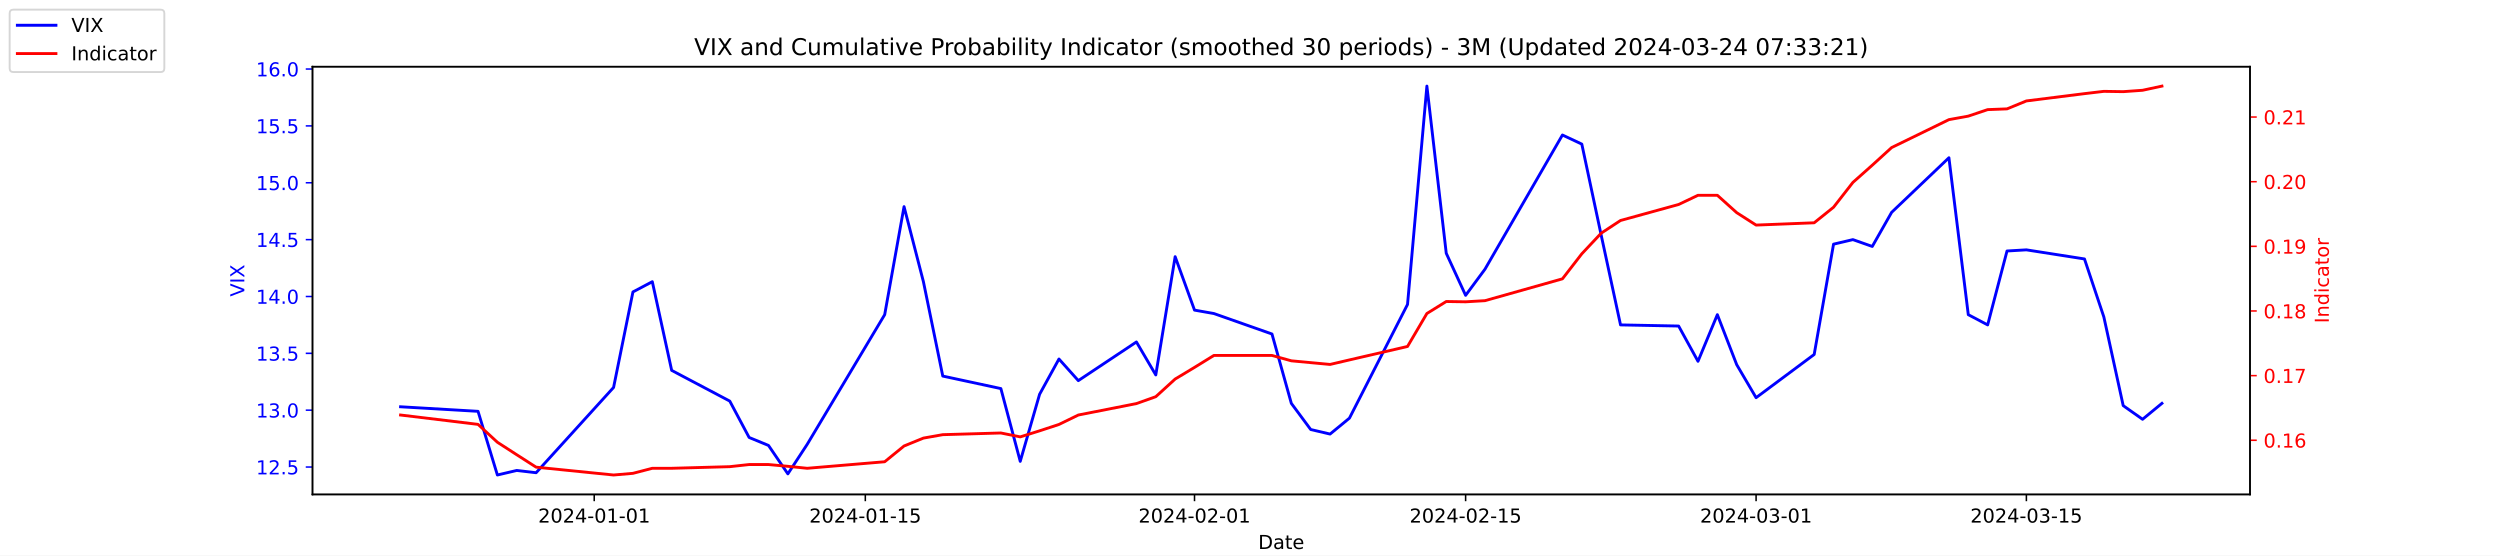
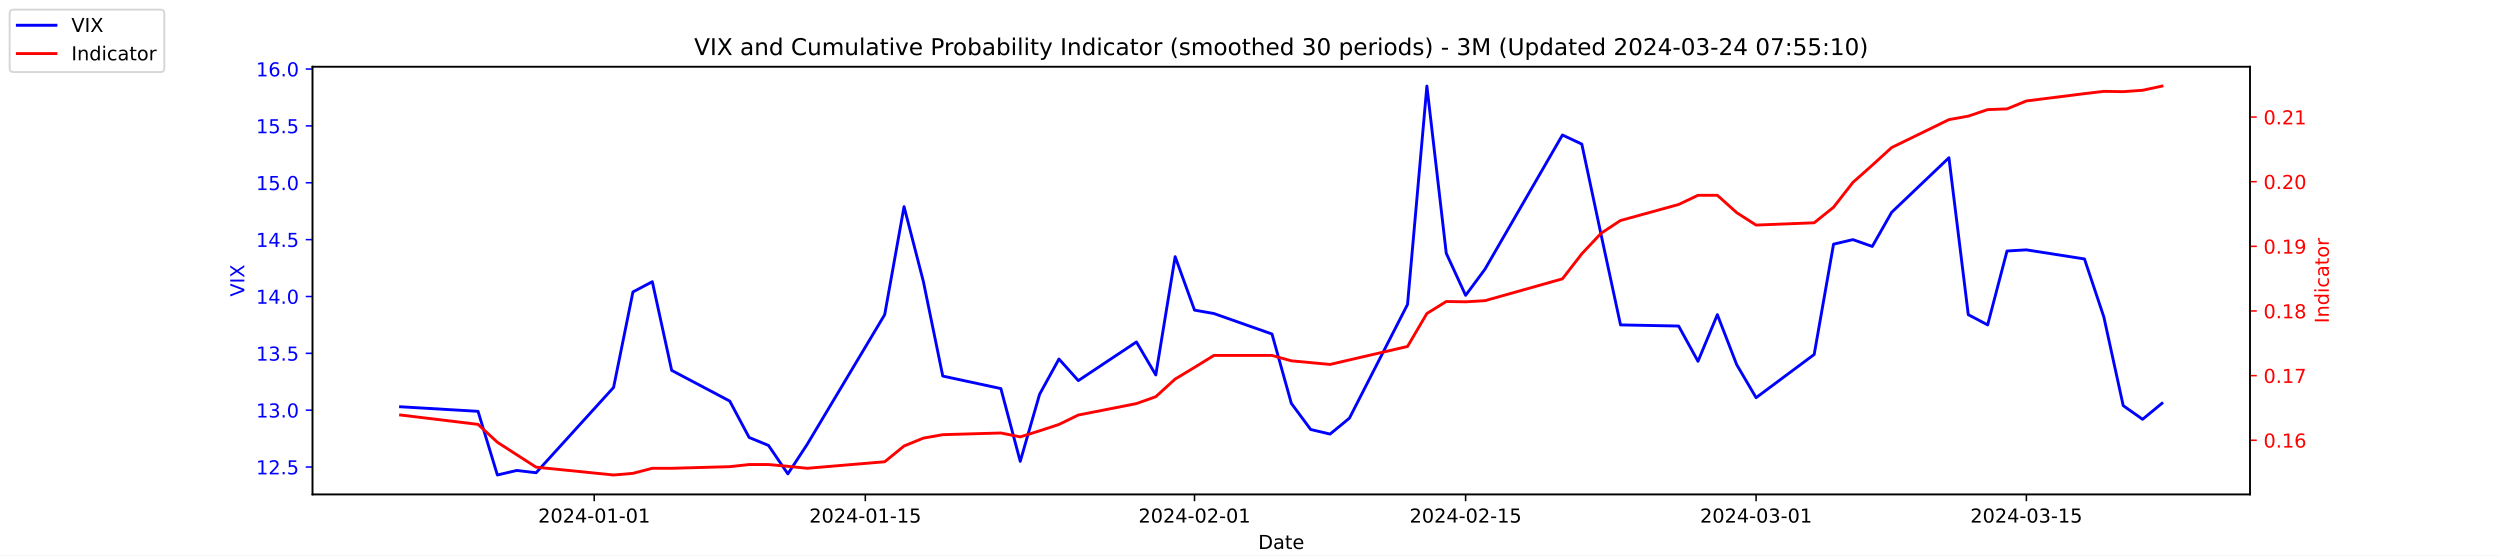
<svg xmlns="http://www.w3.org/2000/svg" xmlns:xlink="http://www.w3.org/1999/xlink" width="1296pt" height="288pt" viewBox="0 0 1296 288" version="1.1">
  <defs>
    <style type="text/css">*{stroke-linejoin: round; stroke-linecap: butt}</style>
  </defs>
  <g id="figure_1">
    <g id="patch_1">
      <path d="M 0 288  L 1296 288  L 1296 0  L 0 0  z " style="fill: #ffffff" />
    </g>
    <g id="axes_1">
      <g id="patch_2">
        <path d="M 162 256.32  L 1166.4 256.32  L 1166.4 34.56  L 162 34.56  z " style="fill: #ffffff" />
      </g>
      <g id="matplotlib.axis_1">
        <g id="xtick_1">
          <g id="line2d_1">
            <defs>
-               <path id="mf62e78039a" d="M 0 0  L 0 3.5  " style="stroke: #000000; stroke-width: 0.8" />
+               <path id="me300dcfc35" d="M 0 0  L 0 3.5  " style="stroke: #000000; stroke-width: 0.8" />
            </defs>
            <g>
-               <use xlink:href="#mf62e78039a" x="308.04" y="256.32" style="stroke: #000000; stroke-width: 0.8" />
+               <use xlink:href="#me300dcfc35" x="308.04" y="256.32" style="stroke: #000000; stroke-width: 0.8" />
            </g>
          </g>
          <g id="text_1">
            <g transform="translate(278.9824 270.9184) scale(0.1 -0.1)">
              <defs>
                <path id="DejaVuSans-32" d="M 1228 531  L 3431 531  L 3431 0  L 469 0  L 469 531  Q 828 903 1448 1529  Q 2069 2156 2228 2338  Q 2531 2678 2651 2914  Q 2772 3150 2772 3378  Q 2772 3750 2511 3984  Q 2250 4219 1831 4219  Q 1534 4219 1204 4116  Q 875 4013 500 3803  L 500 4441  Q 881 4594 1212 4672  Q 1544 4750 1819 4750  Q 2544 4750 2975 4387  Q 3406 4025 3406 3419  Q 3406 3131 3298 2873  Q 3191 2616 2906 2266  Q 2828 2175 2409 1742  Q 1991 1309 1228 531  z " transform="scale(0.015625)" />
                <path id="DejaVuSans-30" d="M 2034 4250  Q 1547 4250 1301 3770  Q 1056 3291 1056 2328  Q 1056 1369 1301 889  Q 1547 409 2034 409  Q 2525 409 2770 889  Q 3016 1369 3016 2328  Q 3016 3291 2770 3770  Q 2525 4250 2034 4250  z M 2034 4750  Q 2819 4750 3233 4129  Q 3647 3509 3647 2328  Q 3647 1150 3233 529  Q 2819 -91 2034 -91  Q 1250 -91 836 529  Q 422 1150 422 2328  Q 422 3509 836 4129  Q 1250 4750 2034 4750  z " transform="scale(0.015625)" />
                <path id="DejaVuSans-34" d="M 2419 4116  L 825 1625  L 2419 1625  L 2419 4116  z M 2253 4666  L 3047 4666  L 3047 1625  L 3713 1625  L 3713 1100  L 3047 1100  L 3047 0  L 2419 0  L 2419 1100  L 313 1100  L 313 1709  L 2253 4666  z " transform="scale(0.015625)" />
                <path id="DejaVuSans-2d" d="M 313 2009  L 1997 2009  L 1997 1497  L 313 1497  L 313 2009  z " transform="scale(0.015625)" />
                <path id="DejaVuSans-31" d="M 794 531  L 1825 531  L 1825 4091  L 703 3866  L 703 4441  L 1819 4666  L 2450 4666  L 2450 531  L 3481 531  L 3481 0  L 794 0  L 794 531  z " transform="scale(0.015625)" />
              </defs>
              <use xlink:href="#DejaVuSans-32" />
              <use xlink:href="#DejaVuSans-30" x="63.623" />
              <use xlink:href="#DejaVuSans-32" x="127.246" />
              <use xlink:href="#DejaVuSans-34" x="190.869" />
              <use xlink:href="#DejaVuSans-2d" x="254.492" />
              <use xlink:href="#DejaVuSans-30" x="290.576" />
              <use xlink:href="#DejaVuSans-31" x="354.199" />
              <use xlink:href="#DejaVuSans-2d" x="417.822" />
              <use xlink:href="#DejaVuSans-30" x="453.906" />
              <use xlink:href="#DejaVuSans-31" x="517.529" />
            </g>
          </g>
        </g>
        <g id="xtick_2">
          <g id="line2d_2">
            <g>
-               <use xlink:href="#mf62e78039a" x="448.58" y="256.32" style="stroke: #000000; stroke-width: 0.8" />
+               <use xlink:href="#me300dcfc35" x="448.58" y="256.32" style="stroke: #000000; stroke-width: 0.8" />
            </g>
          </g>
          <g id="text_2">
            <g transform="translate(419.5222 270.9184) scale(0.1 -0.1)">
              <defs>
                <path id="DejaVuSans-35" d="M 691 4666  L 3169 4666  L 3169 4134  L 1269 4134  L 1269 2991  Q 1406 3038 1543 3061  Q 1681 3084 1819 3084  Q 2600 3084 3056 2656  Q 3513 2228 3513 1497  Q 3513 744 3044 326  Q 2575 -91 1722 -91  Q 1428 -91 1123 -41  Q 819 9 494 109  L 494 744  Q 775 591 1075 516  Q 1375 441 1709 441  Q 2250 441 2565 725  Q 2881 1009 2881 1497  Q 2881 1984 2565 2268  Q 2250 2553 1709 2553  Q 1456 2553 1204 2497  Q 953 2441 691 2322  L 691 4666  z " transform="scale(0.015625)" />
              </defs>
              <use xlink:href="#DejaVuSans-32" />
              <use xlink:href="#DejaVuSans-30" x="63.623" />
              <use xlink:href="#DejaVuSans-32" x="127.246" />
              <use xlink:href="#DejaVuSans-34" x="190.869" />
              <use xlink:href="#DejaVuSans-2d" x="254.492" />
              <use xlink:href="#DejaVuSans-30" x="290.576" />
              <use xlink:href="#DejaVuSans-31" x="354.199" />
              <use xlink:href="#DejaVuSans-2d" x="417.822" />
              <use xlink:href="#DejaVuSans-31" x="453.906" />
              <use xlink:href="#DejaVuSans-35" x="517.529" />
            </g>
          </g>
        </g>
        <g id="xtick_3">
          <g id="line2d_3">
            <g>
-               <use xlink:href="#mf62e78039a" x="619.236" y="256.32" style="stroke: #000000; stroke-width: 0.8" />
+               <use xlink:href="#me300dcfc35" x="619.236" y="256.32" style="stroke: #000000; stroke-width: 0.8" />
            </g>
          </g>
          <g id="text_3">
            <g transform="translate(590.1778 270.9184) scale(0.1 -0.1)">
              <use xlink:href="#DejaVuSans-32" />
              <use xlink:href="#DejaVuSans-30" x="63.623" />
              <use xlink:href="#DejaVuSans-32" x="127.246" />
              <use xlink:href="#DejaVuSans-34" x="190.869" />
              <use xlink:href="#DejaVuSans-2d" x="254.492" />
              <use xlink:href="#DejaVuSans-30" x="290.576" />
              <use xlink:href="#DejaVuSans-32" x="354.199" />
              <use xlink:href="#DejaVuSans-2d" x="417.822" />
              <use xlink:href="#DejaVuSans-30" x="453.906" />
              <use xlink:href="#DejaVuSans-31" x="517.529" />
            </g>
          </g>
        </g>
        <g id="xtick_4">
          <g id="line2d_4">
            <g>
-               <use xlink:href="#mf62e78039a" x="759.775" y="256.32" style="stroke: #000000; stroke-width: 0.8" />
+               <use xlink:href="#me300dcfc35" x="759.775" y="256.32" style="stroke: #000000; stroke-width: 0.8" />
            </g>
          </g>
          <g id="text_4">
            <g transform="translate(730.7177 270.9184) scale(0.1 -0.1)">
              <use xlink:href="#DejaVuSans-32" />
              <use xlink:href="#DejaVuSans-30" x="63.623" />
              <use xlink:href="#DejaVuSans-32" x="127.246" />
              <use xlink:href="#DejaVuSans-34" x="190.869" />
              <use xlink:href="#DejaVuSans-2d" x="254.492" />
              <use xlink:href="#DejaVuSans-30" x="290.576" />
              <use xlink:href="#DejaVuSans-32" x="354.199" />
              <use xlink:href="#DejaVuSans-2d" x="417.822" />
              <use xlink:href="#DejaVuSans-31" x="453.906" />
              <use xlink:href="#DejaVuSans-35" x="517.529" />
            </g>
          </g>
        </g>
        <g id="xtick_5">
          <g id="line2d_5">
            <g>
-               <use xlink:href="#mf62e78039a" x="910.354" y="256.32" style="stroke: #000000; stroke-width: 0.8" />
+               <use xlink:href="#me300dcfc35" x="910.354" y="256.32" style="stroke: #000000; stroke-width: 0.8" />
            </g>
          </g>
          <g id="text_5">
            <g transform="translate(881.2961 270.9184) scale(0.1 -0.1)">
              <defs>
                <path id="DejaVuSans-33" d="M 2597 2516  Q 3050 2419 3304 2112  Q 3559 1806 3559 1356  Q 3559 666 3084 287  Q 2609 -91 1734 -91  Q 1441 -91 1130 -33  Q 819 25 488 141  L 488 750  Q 750 597 1062 519  Q 1375 441 1716 441  Q 2309 441 2620 675  Q 2931 909 2931 1356  Q 2931 1769 2642 2001  Q 2353 2234 1838 2234  L 1294 2234  L 1294 2753  L 1863 2753  Q 2328 2753 2575 2939  Q 2822 3125 2822 3475  Q 2822 3834 2567 4026  Q 2313 4219 1838 4219  Q 1578 4219 1281 4162  Q 984 4106 628 3988  L 628 4550  Q 988 4650 1302 4700  Q 1616 4750 1894 4750  Q 2613 4750 3031 4423  Q 3450 4097 3450 3541  Q 3450 3153 3228 2886  Q 3006 2619 2597 2516  z " transform="scale(0.015625)" />
              </defs>
              <use xlink:href="#DejaVuSans-32" />
              <use xlink:href="#DejaVuSans-30" x="63.623" />
              <use xlink:href="#DejaVuSans-32" x="127.246" />
              <use xlink:href="#DejaVuSans-34" x="190.869" />
              <use xlink:href="#DejaVuSans-2d" x="254.492" />
              <use xlink:href="#DejaVuSans-30" x="290.576" />
              <use xlink:href="#DejaVuSans-33" x="354.199" />
              <use xlink:href="#DejaVuSans-2d" x="417.822" />
              <use xlink:href="#DejaVuSans-30" x="453.906" />
              <use xlink:href="#DejaVuSans-31" x="517.529" />
            </g>
          </g>
        </g>
        <g id="xtick_6">
          <g id="line2d_6">
            <g>
-               <use xlink:href="#mf62e78039a" x="1050.476" y="256.32" style="stroke: #000000; stroke-width: 0.8" />
+               <use xlink:href="#me300dcfc35" x="1050.476" y="256.32" style="stroke: #000000; stroke-width: 0.8" />
            </g>
          </g>
          <g id="text_6">
            <g transform="translate(1021.418 270.9184) scale(0.1 -0.1)">
              <use xlink:href="#DejaVuSans-32" />
              <use xlink:href="#DejaVuSans-30" x="63.623" />
              <use xlink:href="#DejaVuSans-32" x="127.246" />
              <use xlink:href="#DejaVuSans-34" x="190.869" />
              <use xlink:href="#DejaVuSans-2d" x="254.492" />
              <use xlink:href="#DejaVuSans-30" x="290.576" />
              <use xlink:href="#DejaVuSans-33" x="354.199" />
              <use xlink:href="#DejaVuSans-2d" x="417.822" />
              <use xlink:href="#DejaVuSans-31" x="453.906" />
              <use xlink:href="#DejaVuSans-35" x="517.529" />
            </g>
          </g>
        </g>
        <g id="text_7">
          <g transform="translate(652.2492 284.5966) scale(0.1 -0.1)">
            <defs>
              <path id="DejaVuSans-44" d="M 1259 4147  L 1259 519  L 2022 519  Q 2988 519 3436 956  Q 3884 1394 3884 2338  Q 3884 3275 3436 3711  Q 2988 4147 2022 4147  L 1259 4147  z M 628 4666  L 1925 4666  Q 3281 4666 3915 4102  Q 4550 3538 4550 2338  Q 4550 1131 3912 565  Q 3275 0 1925 0  L 628 0  L 628 4666  z " transform="scale(0.015625)" />
              <path id="DejaVuSans-61" d="M 2194 1759  Q 1497 1759 1228 1600  Q 959 1441 959 1056  Q 959 750 1161 570  Q 1363 391 1709 391  Q 2188 391 2477 730  Q 2766 1069 2766 1631  L 2766 1759  L 2194 1759  z M 3341 1997  L 3341 0  L 2766 0  L 2766 531  Q 2569 213 2275 61  Q 1981 -91 1556 -91  Q 1019 -91 701 211  Q 384 513 384 1019  Q 384 1609 779 1909  Q 1175 2209 1959 2209  L 2766 2209  L 2766 2266  Q 2766 2663 2505 2880  Q 2244 3097 1772 3097  Q 1472 3097 1187 3025  Q 903 2953 641 2809  L 641 3341  Q 956 3463 1253 3523  Q 1550 3584 1831 3584  Q 2591 3584 2966 3190  Q 3341 2797 3341 1997  z " transform="scale(0.015625)" />
              <path id="DejaVuSans-74" d="M 1172 4494  L 1172 3500  L 2356 3500  L 2356 3053  L 1172 3053  L 1172 1153  Q 1172 725 1289 603  Q 1406 481 1766 481  L 2356 481  L 2356 0  L 1766 0  Q 1100 0 847 248  Q 594 497 594 1153  L 594 3053  L 172 3053  L 172 3500  L 594 3500  L 594 4494  L 1172 4494  z " transform="scale(0.015625)" />
              <path id="DejaVuSans-65" d="M 3597 1894  L 3597 1613  L 953 1613  Q 991 1019 1311 708  Q 1631 397 2203 397  Q 2534 397 2845 478  Q 3156 559 3463 722  L 3463 178  Q 3153 47 2828 -22  Q 2503 -91 2169 -91  Q 1331 -91 842 396  Q 353 884 353 1716  Q 353 2575 817 3079  Q 1281 3584 2069 3584  Q 2775 3584 3186 3129  Q 3597 2675 3597 1894  z M 3022 2063  Q 3016 2534 2758 2815  Q 2500 3097 2075 3097  Q 1594 3097 1305 2825  Q 1016 2553 972 2059  L 3022 2063  z " transform="scale(0.015625)" />
            </defs>
            <use xlink:href="#DejaVuSans-44" />
            <use xlink:href="#DejaVuSans-61" x="77.002" />
            <use xlink:href="#DejaVuSans-74" x="138.281" />
            <use xlink:href="#DejaVuSans-65" x="177.49" />
          </g>
        </g>
      </g>
      <g id="matplotlib.axis_2">
        <g id="ytick_1">
          <g id="line2d_7">
            <defs>
-               <path id="m05858cb103" d="M 0 0  L -3.5 0  " style="stroke: #0000ff; stroke-width: 0.8" />
+               <path id="m0378d4a5cc" d="M 0 0  L -3.5 0  " style="stroke: #0000ff; stroke-width: 0.8" />
            </defs>
            <g>
-               <use xlink:href="#m05858cb103" x="162" y="242.114" style="fill: #0000ff; stroke: #0000ff; stroke-width: 0.8" />
+               <use xlink:href="#m0378d4a5cc" x="162" y="242.114" style="fill: #0000ff; stroke: #0000ff; stroke-width: 0.8" />
            </g>
          </g>
          <g id="text_8">
            <g style="fill: #0000ff" transform="translate(132.7344 245.9129) scale(0.1 -0.1)">
              <defs>
                <path id="DejaVuSans-2e" d="M 684 794  L 1344 794  L 1344 0  L 684 0  L 684 794  z " transform="scale(0.015625)" />
              </defs>
              <use xlink:href="#DejaVuSans-31" />
              <use xlink:href="#DejaVuSans-32" x="63.623" />
              <use xlink:href="#DejaVuSans-2e" x="127.246" />
              <use xlink:href="#DejaVuSans-35" x="159.033" />
            </g>
          </g>
        </g>
        <g id="ytick_2">
          <g id="line2d_8">
            <g>
-               <use xlink:href="#m05858cb103" x="162" y="212.64" style="fill: #0000ff; stroke: #0000ff; stroke-width: 0.8" />
+               <use xlink:href="#m0378d4a5cc" x="162" y="212.64" style="fill: #0000ff; stroke: #0000ff; stroke-width: 0.8" />
            </g>
          </g>
          <g id="text_9">
            <g style="fill: #0000ff" transform="translate(132.7344 216.4392) scale(0.1 -0.1)">
              <use xlink:href="#DejaVuSans-31" />
              <use xlink:href="#DejaVuSans-33" x="63.623" />
              <use xlink:href="#DejaVuSans-2e" x="127.246" />
              <use xlink:href="#DejaVuSans-30" x="159.033" />
            </g>
          </g>
        </g>
        <g id="ytick_3">
          <g id="line2d_9">
            <g>
-               <use xlink:href="#m05858cb103" x="162" y="183.166" style="fill: #0000ff; stroke: #0000ff; stroke-width: 0.8" />
+               <use xlink:href="#m0378d4a5cc" x="162" y="183.166" style="fill: #0000ff; stroke: #0000ff; stroke-width: 0.8" />
            </g>
          </g>
          <g id="text_10">
            <g style="fill: #0000ff" transform="translate(132.7344 186.9656) scale(0.1 -0.1)">
              <use xlink:href="#DejaVuSans-31" />
              <use xlink:href="#DejaVuSans-33" x="63.623" />
              <use xlink:href="#DejaVuSans-2e" x="127.246" />
              <use xlink:href="#DejaVuSans-35" x="159.033" />
            </g>
          </g>
        </g>
        <g id="ytick_4">
          <g id="line2d_10">
            <g>
-               <use xlink:href="#m05858cb103" x="162" y="153.693" style="fill: #0000ff; stroke: #0000ff; stroke-width: 0.8" />
+               <use xlink:href="#m0378d4a5cc" x="162" y="153.693" style="fill: #0000ff; stroke: #0000ff; stroke-width: 0.8" />
            </g>
          </g>
          <g id="text_11">
            <g style="fill: #0000ff" transform="translate(132.7344 157.4919) scale(0.1 -0.1)">
              <use xlink:href="#DejaVuSans-31" />
              <use xlink:href="#DejaVuSans-34" x="63.623" />
              <use xlink:href="#DejaVuSans-2e" x="127.246" />
              <use xlink:href="#DejaVuSans-30" x="159.033" />
            </g>
          </g>
        </g>
        <g id="ytick_5">
          <g id="line2d_11">
            <g>
-               <use xlink:href="#m05858cb103" x="162" y="124.219" style="fill: #0000ff; stroke: #0000ff; stroke-width: 0.8" />
+               <use xlink:href="#m0378d4a5cc" x="162" y="124.219" style="fill: #0000ff; stroke: #0000ff; stroke-width: 0.8" />
            </g>
          </g>
          <g id="text_12">
            <g style="fill: #0000ff" transform="translate(132.7344 128.0182) scale(0.1 -0.1)">
              <use xlink:href="#DejaVuSans-31" />
              <use xlink:href="#DejaVuSans-34" x="63.623" />
              <use xlink:href="#DejaVuSans-2e" x="127.246" />
              <use xlink:href="#DejaVuSans-35" x="159.033" />
            </g>
          </g>
        </g>
        <g id="ytick_6">
          <g id="line2d_12">
            <g>
-               <use xlink:href="#m05858cb103" x="162" y="94.745" style="fill: #0000ff; stroke: #0000ff; stroke-width: 0.8" />
+               <use xlink:href="#m0378d4a5cc" x="162" y="94.745" style="fill: #0000ff; stroke: #0000ff; stroke-width: 0.8" />
            </g>
          </g>
          <g id="text_13">
            <g style="fill: #0000ff" transform="translate(132.7344 98.5445) scale(0.1 -0.1)">
              <use xlink:href="#DejaVuSans-31" />
              <use xlink:href="#DejaVuSans-35" x="63.623" />
              <use xlink:href="#DejaVuSans-2e" x="127.246" />
              <use xlink:href="#DejaVuSans-30" x="159.033" />
            </g>
          </g>
        </g>
        <g id="ytick_7">
          <g id="line2d_13">
            <g>
-               <use xlink:href="#m05858cb103" x="162" y="65.272" style="fill: #0000ff; stroke: #0000ff; stroke-width: 0.8" />
+               <use xlink:href="#m0378d4a5cc" x="162" y="65.272" style="fill: #0000ff; stroke: #0000ff; stroke-width: 0.8" />
            </g>
          </g>
          <g id="text_14">
            <g style="fill: #0000ff" transform="translate(132.7344 69.07082) scale(0.1 -0.1)">
              <use xlink:href="#DejaVuSans-31" />
              <use xlink:href="#DejaVuSans-35" x="63.623" />
              <use xlink:href="#DejaVuSans-2e" x="127.246" />
              <use xlink:href="#DejaVuSans-35" x="159.033" />
            </g>
          </g>
        </g>
        <g id="ytick_8">
          <g id="line2d_14">
            <g>
-               <use xlink:href="#m05858cb103" x="162" y="35.798" style="fill: #0000ff; stroke: #0000ff; stroke-width: 0.8" />
+               <use xlink:href="#m0378d4a5cc" x="162" y="35.798" style="fill: #0000ff; stroke: #0000ff; stroke-width: 0.8" />
            </g>
          </g>
          <g id="text_15">
            <g style="fill: #0000ff" transform="translate(132.7344 39.59714) scale(0.1 -0.1)">
              <defs>
                <path id="DejaVuSans-36" d="M 2113 2584  Q 1688 2584 1439 2293  Q 1191 2003 1191 1497  Q 1191 994 1439 701  Q 1688 409 2113 409  Q 2538 409 2786 701  Q 3034 994 3034 1497  Q 3034 2003 2786 2293  Q 2538 2584 2113 2584  z M 3366 4563  L 3366 3988  Q 3128 4100 2886 4159  Q 2644 4219 2406 4219  Q 1781 4219 1451 3797  Q 1122 3375 1075 2522  Q 1259 2794 1537 2939  Q 1816 3084 2150 3084  Q 2853 3084 3261 2657  Q 3669 2231 3669 1497  Q 3669 778 3244 343  Q 2819 -91 2113 -91  Q 1303 -91 875 529  Q 447 1150 447 2328  Q 447 3434 972 4092  Q 1497 4750 2381 4750  Q 2619 4750 2861 4703  Q 3103 4656 3366 4563  z " transform="scale(0.015625)" />
              </defs>
              <use xlink:href="#DejaVuSans-31" />
              <use xlink:href="#DejaVuSans-36" x="63.623" />
              <use xlink:href="#DejaVuSans-2e" x="127.246" />
              <use xlink:href="#DejaVuSans-30" x="159.033" />
            </g>
          </g>
        </g>
        <g id="text_16">
          <g style="fill: #0000ff" transform="translate(126.6547 153.7603) rotate(-90) scale(0.1 -0.1)">
            <defs>
              <path id="DejaVuSans-56" d="M 1831 0  L 50 4666  L 709 4666  L 2188 738  L 3669 4666  L 4325 4666  L 2547 0  L 1831 0  z " transform="scale(0.015625)" />
              <path id="DejaVuSans-49" d="M 628 4666  L 1259 4666  L 1259 0  L 628 0  L 628 4666  z " transform="scale(0.015625)" />
              <path id="DejaVuSans-58" d="M 403 4666  L 1081 4666  L 2241 2931  L 3406 4666  L 4084 4666  L 2584 2425  L 4184 0  L 3506 0  L 2194 1984  L 872 0  L 191 0  L 1856 2491  L 403 4666  z " transform="scale(0.015625)" />
            </defs>
            <use xlink:href="#DejaVuSans-56" />
            <use xlink:href="#DejaVuSans-49" x="68.408" />
            <use xlink:href="#DejaVuSans-58" x="97.9" />
          </g>
        </g>
      </g>
      <g id="line2d_15">
-         <path d="M 207.655 210.872  L 247.809 213.23  L 257.847 246.24  L 267.886 243.882  L 277.924 245.061  L 318.079 200.851  L 328.117 151.335  L 338.156 146.029  L 348.194 192.008  L 378.31 207.924  L 388.349 226.787  L 398.387 230.914  L 408.426 245.651  L 418.464 230.324  L 458.619 163.124  L 468.657 107.124  L 478.696 146.029  L 488.734 194.956  L 518.85 201.44  L 528.889 239.166  L 538.927 204.387  L 548.966 186.114  L 559.004 197.314  L 589.12 177.272  L 599.158 194.366  L 609.197 133.061  L 619.236 160.766  L 629.274 162.535  L 659.39 173.145  L 669.428 209.103  L 679.467 222.661  L 689.506 225.019  L 699.544 216.766  L 729.66 157.819  L 739.698 44.64  L 749.737 131.293  L 759.775 153.103  L 769.814 139.545  L 809.968 69.987  L 820.007 74.703  L 830.045 121.861  L 840.084 168.429  L 870.2 169.019  L 880.238 187.293  L 890.277 163.124  L 900.315 189.061  L 910.354 206.156  L 940.47 183.756  L 950.508 126.577  L 960.547 124.219  L 970.585 127.756  L 980.624 110.072  L 1010.321 81.777  L 1020.36 163.124  L 1030.398 168.429  L 1040.437 130.114  L 1050.476 129.524  L 1080.591 134.24  L 1090.63 164.303  L 1100.668 210.282  L 1110.707 217.356  L 1120.745 209.103  " clip-path="url(#p1fe9b85a57)" style="fill: none; stroke: #0000ff; stroke-width: 1.5; stroke-linecap: square" />
+         <path d="M 207.655 210.872  L 247.809 213.23  L 257.847 246.24  L 267.886 243.882  L 277.924 245.061  L 318.079 200.851  L 328.117 151.335  L 338.156 146.029  L 348.194 192.008  L 378.31 207.924  L 388.349 226.787  L 398.387 230.914  L 408.426 245.651  L 418.464 230.324  L 458.619 163.124  L 468.657 107.124  L 478.696 146.029  L 488.734 194.956  L 518.85 201.44  L 528.889 239.166  L 538.927 204.387  L 548.966 186.114  L 559.004 197.314  L 589.12 177.272  L 599.158 194.366  L 609.197 133.061  L 619.236 160.766  L 629.274 162.535  L 659.39 173.145  L 669.428 209.103  L 679.467 222.661  L 689.506 225.019  L 699.544 216.766  L 729.66 157.819  L 739.698 44.64  L 749.737 131.293  L 759.775 153.103  L 769.814 139.545  L 809.968 69.987  L 820.007 74.703  L 830.045 121.861  L 840.084 168.429  L 870.2 169.019  L 880.238 187.293  L 890.277 163.124  L 900.315 189.061  L 910.354 206.156  L 940.47 183.756  L 950.508 126.577  L 960.547 124.219  L 970.585 127.756  L 980.624 110.072  L 1010.321 81.777  L 1020.36 163.124  L 1030.398 168.429  L 1040.437 130.114  L 1050.476 129.524  L 1080.591 134.24  L 1090.63 164.303  L 1100.668 210.282  L 1110.707 217.356  L 1120.745 209.103  " clip-path="url(#p2c4d75a56b)" style="fill: none; stroke: #0000ff; stroke-width: 1.5; stroke-linecap: square" />
      </g>
      <g id="patch_3">
        <path d="M 162 256.32  L 162 34.56  " style="fill: none; stroke: #000000; stroke-width: 0.8; stroke-linejoin: miter; stroke-linecap: square" />
      </g>
      <g id="patch_4">
        <path d="M 1166.4 256.32  L 1166.4 34.56  " style="fill: none; stroke: #000000; stroke-width: 0.8; stroke-linejoin: miter; stroke-linecap: square" />
      </g>
      <g id="patch_5">
        <path d="M 162 256.32  L 1166.4 256.32  " style="fill: none; stroke: #000000; stroke-width: 0.8; stroke-linejoin: miter; stroke-linecap: square" />
      </g>
      <g id="patch_6">
        <path d="M 162 34.56  L 1166.4 34.56  " style="fill: none; stroke: #000000; stroke-width: 0.8; stroke-linejoin: miter; stroke-linecap: square" />
      </g>
    </g>
    <g id="axes_2">
      <g id="matplotlib.axis_3">
        <g id="ytick_9">
          <g id="line2d_16">
            <defs>
-               <path id="m2a05c592ef" d="M 0 0  L 3.5 0  " style="stroke: #ff0000; stroke-width: 0.8" />
+               <path id="m399236bc34" d="M 0 0  L 3.5 0  " style="stroke: #ff0000; stroke-width: 0.8" />
            </defs>
            <g>
-               <use xlink:href="#m2a05c592ef" x="1166.4" y="228.231" style="fill: #ff0000; stroke: #ff0000; stroke-width: 0.8" />
+               <use xlink:href="#m399236bc34" x="1166.4" y="228.231" style="fill: #ff0000; stroke: #ff0000; stroke-width: 0.8" />
            </g>
          </g>
          <g id="text_17">
            <g style="fill: #ff0000" transform="translate(1173.4 232.0299) scale(0.1 -0.1)">
              <use xlink:href="#DejaVuSans-30" />
              <use xlink:href="#DejaVuSans-2e" x="63.623" />
              <use xlink:href="#DejaVuSans-31" x="95.41" />
              <use xlink:href="#DejaVuSans-36" x="159.033" />
            </g>
          </g>
        </g>
        <g id="ytick_10">
          <g id="line2d_17">
            <g>
-               <use xlink:href="#m2a05c592ef" x="1166.4" y="194.72" style="fill: #ff0000; stroke: #ff0000; stroke-width: 0.8" />
+               <use xlink:href="#m399236bc34" x="1166.4" y="194.72" style="fill: #ff0000; stroke: #ff0000; stroke-width: 0.8" />
            </g>
          </g>
          <g id="text_18">
            <g style="fill: #ff0000" transform="translate(1173.4 198.5188) scale(0.1 -0.1)">
              <defs>
                <path id="DejaVuSans-37" d="M 525 4666  L 3525 4666  L 3525 4397  L 1831 0  L 1172 0  L 2766 4134  L 525 4134  L 525 4666  z " transform="scale(0.015625)" />
              </defs>
              <use xlink:href="#DejaVuSans-30" />
              <use xlink:href="#DejaVuSans-2e" x="63.623" />
              <use xlink:href="#DejaVuSans-31" x="95.41" />
              <use xlink:href="#DejaVuSans-37" x="159.033" />
            </g>
          </g>
        </g>
        <g id="ytick_11">
          <g id="line2d_18">
            <g>
-               <use xlink:href="#m2a05c592ef" x="1166.4" y="161.208" style="fill: #ff0000; stroke: #ff0000; stroke-width: 0.8" />
+               <use xlink:href="#m399236bc34" x="1166.4" y="161.208" style="fill: #ff0000; stroke: #ff0000; stroke-width: 0.8" />
            </g>
          </g>
          <g id="text_19">
            <g style="fill: #ff0000" transform="translate(1173.4 165.0077) scale(0.1 -0.1)">
              <defs>
                <path id="DejaVuSans-38" d="M 2034 2216  Q 1584 2216 1326 1975  Q 1069 1734 1069 1313  Q 1069 891 1326 650  Q 1584 409 2034 409  Q 2484 409 2743 651  Q 3003 894 3003 1313  Q 3003 1734 2745 1975  Q 2488 2216 2034 2216  z M 1403 2484  Q 997 2584 770 2862  Q 544 3141 544 3541  Q 544 4100 942 4425  Q 1341 4750 2034 4750  Q 2731 4750 3128 4425  Q 3525 4100 3525 3541  Q 3525 3141 3298 2862  Q 3072 2584 2669 2484  Q 3125 2378 3379 2068  Q 3634 1759 3634 1313  Q 3634 634 3220 271  Q 2806 -91 2034 -91  Q 1263 -91 848 271  Q 434 634 434 1313  Q 434 1759 690 2068  Q 947 2378 1403 2484  z M 1172 3481  Q 1172 3119 1398 2916  Q 1625 2713 2034 2713  Q 2441 2713 2670 2916  Q 2900 3119 2900 3481  Q 2900 3844 2670 4047  Q 2441 4250 2034 4250  Q 1625 4250 1398 4047  Q 1172 3844 1172 3481  z " transform="scale(0.015625)" />
              </defs>
              <use xlink:href="#DejaVuSans-30" />
              <use xlink:href="#DejaVuSans-2e" x="63.623" />
              <use xlink:href="#DejaVuSans-31" x="95.41" />
              <use xlink:href="#DejaVuSans-38" x="159.033" />
            </g>
          </g>
        </g>
        <g id="ytick_12">
          <g id="line2d_19">
            <g>
-               <use xlink:href="#m2a05c592ef" x="1166.4" y="127.697" style="fill: #ff0000; stroke: #ff0000; stroke-width: 0.8" />
+               <use xlink:href="#m399236bc34" x="1166.4" y="127.697" style="fill: #ff0000; stroke: #ff0000; stroke-width: 0.8" />
            </g>
          </g>
          <g id="text_20">
            <g style="fill: #ff0000" transform="translate(1173.4 131.4966) scale(0.1 -0.1)">
              <defs>
                <path id="DejaVuSans-39" d="M 703 97  L 703 672  Q 941 559 1184 500  Q 1428 441 1663 441  Q 2288 441 2617 861  Q 2947 1281 2994 2138  Q 2813 1869 2534 1725  Q 2256 1581 1919 1581  Q 1219 1581 811 2004  Q 403 2428 403 3163  Q 403 3881 828 4315  Q 1253 4750 1959 4750  Q 2769 4750 3195 4129  Q 3622 3509 3622 2328  Q 3622 1225 3098 567  Q 2575 -91 1691 -91  Q 1453 -91 1209 -44  Q 966 3 703 97  z M 1959 2075  Q 2384 2075 2632 2365  Q 2881 2656 2881 3163  Q 2881 3666 2632 3958  Q 2384 4250 1959 4250  Q 1534 4250 1286 3958  Q 1038 3666 1038 3163  Q 1038 2656 1286 2365  Q 1534 2075 1959 2075  z " transform="scale(0.015625)" />
              </defs>
              <use xlink:href="#DejaVuSans-30" />
              <use xlink:href="#DejaVuSans-2e" x="63.623" />
              <use xlink:href="#DejaVuSans-31" x="95.41" />
              <use xlink:href="#DejaVuSans-39" x="159.033" />
            </g>
          </g>
        </g>
        <g id="ytick_13">
          <g id="line2d_20">
            <g>
-               <use xlink:href="#m2a05c592ef" x="1166.4" y="94.186" style="fill: #ff0000; stroke: #ff0000; stroke-width: 0.8" />
+               <use xlink:href="#m399236bc34" x="1166.4" y="94.186" style="fill: #ff0000; stroke: #ff0000; stroke-width: 0.8" />
            </g>
          </g>
          <g id="text_21">
            <g style="fill: #ff0000" transform="translate(1173.4 97.98544) scale(0.1 -0.1)">
              <use xlink:href="#DejaVuSans-30" />
              <use xlink:href="#DejaVuSans-2e" x="63.623" />
              <use xlink:href="#DejaVuSans-32" x="95.41" />
              <use xlink:href="#DejaVuSans-30" x="159.033" />
            </g>
          </g>
        </g>
        <g id="ytick_14">
          <g id="line2d_21">
            <g>
-               <use xlink:href="#m2a05c592ef" x="1166.4" y="60.675" style="fill: #ff0000; stroke: #ff0000; stroke-width: 0.8" />
+               <use xlink:href="#m399236bc34" x="1166.4" y="60.675" style="fill: #ff0000; stroke: #ff0000; stroke-width: 0.8" />
            </g>
          </g>
          <g id="text_22">
            <g style="fill: #ff0000" transform="translate(1173.4 64.47432) scale(0.1 -0.1)">
              <use xlink:href="#DejaVuSans-30" />
              <use xlink:href="#DejaVuSans-2e" x="63.623" />
              <use xlink:href="#DejaVuSans-32" x="95.41" />
              <use xlink:href="#DejaVuSans-31" x="159.033" />
            </g>
          </g>
        </g>
        <g id="text_23">
          <g style="fill: #ff0000" transform="translate(1207.264 167.5353) rotate(-90) scale(0.1 -0.1)">
            <defs>
              <path id="DejaVuSans-6e" d="M 3513 2113  L 3513 0  L 2938 0  L 2938 2094  Q 2938 2591 2744 2837  Q 2550 3084 2163 3084  Q 1697 3084 1428 2787  Q 1159 2491 1159 1978  L 1159 0  L 581 0  L 581 3500  L 1159 3500  L 1159 2956  Q 1366 3272 1645 3428  Q 1925 3584 2291 3584  Q 2894 3584 3203 3211  Q 3513 2838 3513 2113  z " transform="scale(0.015625)" />
              <path id="DejaVuSans-64" d="M 2906 2969  L 2906 4863  L 3481 4863  L 3481 0  L 2906 0  L 2906 525  Q 2725 213 2448 61  Q 2172 -91 1784 -91  Q 1150 -91 751 415  Q 353 922 353 1747  Q 353 2572 751 3078  Q 1150 3584 1784 3584  Q 2172 3584 2448 3432  Q 2725 3281 2906 2969  z M 947 1747  Q 947 1113 1208 752  Q 1469 391 1925 391  Q 2381 391 2643 752  Q 2906 1113 2906 1747  Q 2906 2381 2643 2742  Q 2381 3103 1925 3103  Q 1469 3103 1208 2742  Q 947 2381 947 1747  z " transform="scale(0.015625)" />
              <path id="DejaVuSans-69" d="M 603 3500  L 1178 3500  L 1178 0  L 603 0  L 603 3500  z M 603 4863  L 1178 4863  L 1178 4134  L 603 4134  L 603 4863  z " transform="scale(0.015625)" />
              <path id="DejaVuSans-63" d="M 3122 3366  L 3122 2828  Q 2878 2963 2633 3030  Q 2388 3097 2138 3097  Q 1578 3097 1268 2742  Q 959 2388 959 1747  Q 959 1106 1268 751  Q 1578 397 2138 397  Q 2388 397 2633 464  Q 2878 531 3122 666  L 3122 134  Q 2881 22 2623 -34  Q 2366 -91 2075 -91  Q 1284 -91 818 406  Q 353 903 353 1747  Q 353 2603 823 3093  Q 1294 3584 2113 3584  Q 2378 3584 2631 3529  Q 2884 3475 3122 3366  z " transform="scale(0.015625)" />
              <path id="DejaVuSans-6f" d="M 1959 3097  Q 1497 3097 1228 2736  Q 959 2375 959 1747  Q 959 1119 1226 758  Q 1494 397 1959 397  Q 2419 397 2687 759  Q 2956 1122 2956 1747  Q 2956 2369 2687 2733  Q 2419 3097 1959 3097  z M 1959 3584  Q 2709 3584 3137 3096  Q 3566 2609 3566 1747  Q 3566 888 3137 398  Q 2709 -91 1959 -91  Q 1206 -91 779 398  Q 353 888 353 1747  Q 353 2609 779 3096  Q 1206 3584 1959 3584  z " transform="scale(0.015625)" />
              <path id="DejaVuSans-72" d="M 2631 2963  Q 2534 3019 2420 3045  Q 2306 3072 2169 3072  Q 1681 3072 1420 2755  Q 1159 2438 1159 1844  L 1159 0  L 581 0  L 581 3500  L 1159 3500  L 1159 2956  Q 1341 3275 1631 3429  Q 1922 3584 2338 3584  Q 2397 3584 2469 3576  Q 2541 3569 2628 3553  L 2631 2963  z " transform="scale(0.015625)" />
            </defs>
            <use xlink:href="#DejaVuSans-49" />
            <use xlink:href="#DejaVuSans-6e" x="29.492" />
            <use xlink:href="#DejaVuSans-64" x="92.871" />
            <use xlink:href="#DejaVuSans-69" x="156.348" />
            <use xlink:href="#DejaVuSans-63" x="184.131" />
            <use xlink:href="#DejaVuSans-61" x="239.111" />
            <use xlink:href="#DejaVuSans-74" x="300.391" />
            <use xlink:href="#DejaVuSans-6f" x="339.6" />
            <use xlink:href="#DejaVuSans-72" x="400.781" />
          </g>
        </g>
      </g>
      <g id="line2d_22">
-         <path d="M 207.655 215.148  L 247.809 219.996  L 257.847 229.262  L 267.886 235.742  L 277.924 242.177  L 318.079 246.24  L 328.117 245.376  L 338.156 242.762  L 348.194 242.762  L 378.31 241.92  L 388.349 240.817  L 398.387 240.817  L 408.426 241.737  L 418.464 242.762  L 458.619 239.374  L 468.657 231.2  L 478.696 227.11  L 488.734 225.333  L 518.85 224.46  L 528.889 226.48  L 538.927 223.342  L 548.966 220.036  L 559.004 215.148  L 589.12 209.214  L 599.158 205.645  L 609.197 196.491  L 619.236 190.458  L 629.274 184.263  L 659.39 184.263  L 669.428 187.052  L 679.467 187.99  L 689.506 188.924  L 699.544 186.582  L 729.66 179.604  L 739.698 162.518  L 749.737 156.297  L 759.775 156.457  L 769.814 155.869  L 809.968 144.545  L 820.007 131.575  L 830.045 120.882  L 840.084 114.302  L 870.2 106.007  L 880.238 101.235  L 890.277 101.235  L 900.315 110.25  L 910.354 116.68  L 940.47 115.494  L 950.508 107.429  L 960.547 94.56  L 970.585 85.636  L 980.624 76.493  L 1010.321 62.021  L 1020.36 60.198  L 1030.398 56.827  L 1040.437 56.442  L 1050.476 52.325  L 1080.591 48.546  L 1090.63 47.356  L 1100.668 47.515  L 1110.707 46.799  L 1120.745 44.64  " clip-path="url(#p1fe9b85a57)" style="fill: none; stroke: #ff0000; stroke-width: 1.5; stroke-linecap: square" />
+         <path d="M 207.655 215.148  L 247.809 219.996  L 257.847 229.262  L 267.886 235.742  L 277.924 242.177  L 318.079 246.24  L 328.117 245.376  L 338.156 242.762  L 348.194 242.762  L 378.31 241.92  L 388.349 240.817  L 398.387 240.817  L 408.426 241.737  L 418.464 242.762  L 458.619 239.374  L 468.657 231.2  L 478.696 227.11  L 488.734 225.333  L 518.85 224.46  L 528.889 226.48  L 538.927 223.342  L 548.966 220.036  L 559.004 215.148  L 589.12 209.214  L 599.158 205.645  L 609.197 196.491  L 619.236 190.458  L 629.274 184.263  L 659.39 184.263  L 669.428 187.052  L 679.467 187.99  L 689.506 188.924  L 699.544 186.582  L 729.66 179.604  L 739.698 162.518  L 749.737 156.297  L 759.775 156.457  L 769.814 155.869  L 809.968 144.545  L 820.007 131.575  L 830.045 120.882  L 840.084 114.302  L 870.2 106.007  L 880.238 101.235  L 890.277 101.235  L 900.315 110.25  L 910.354 116.68  L 940.47 115.494  L 950.508 107.429  L 960.547 94.56  L 970.585 85.636  L 980.624 76.493  L 1010.321 62.021  L 1020.36 60.198  L 1030.398 56.827  L 1040.437 56.442  L 1050.476 52.325  L 1080.591 48.546  L 1090.63 47.356  L 1100.668 47.515  L 1110.707 46.799  L 1120.745 44.64  " clip-path="url(#p2c4d75a56b)" style="fill: none; stroke: #ff0000; stroke-width: 1.5; stroke-linecap: square" />
      </g>
      <g id="patch_7">
        <path d="M 162 256.32  L 162 34.56  " style="fill: none; stroke: #000000; stroke-width: 0.8; stroke-linejoin: miter; stroke-linecap: square" />
      </g>
      <g id="patch_8">
        <path d="M 1166.4 256.32  L 1166.4 34.56  " style="fill: none; stroke: #000000; stroke-width: 0.8; stroke-linejoin: miter; stroke-linecap: square" />
      </g>
      <g id="patch_9">
        <path d="M 162 256.32  L 1166.4 256.32  " style="fill: none; stroke: #000000; stroke-width: 0.8; stroke-linejoin: miter; stroke-linecap: square" />
      </g>
      <g id="patch_10">
        <path d="M 162 34.56  L 1166.4 34.56  " style="fill: none; stroke: #000000; stroke-width: 0.8; stroke-linejoin: miter; stroke-linecap: square" />
      </g>
      <g id="text_24">
        <g transform="translate(359.8481 28.56) scale(0.12 -0.12)">
          <defs>
            <path id="DejaVuSans-20" transform="scale(0.015625)" />
            <path id="DejaVuSans-43" d="M 4122 4306  L 4122 3641  Q 3803 3938 3442 4084  Q 3081 4231 2675 4231  Q 1875 4231 1450 3742  Q 1025 3253 1025 2328  Q 1025 1406 1450 917  Q 1875 428 2675 428  Q 3081 428 3442 575  Q 3803 722 4122 1019  L 4122 359  Q 3791 134 3420 21  Q 3050 -91 2638 -91  Q 1578 -91 968 557  Q 359 1206 359 2328  Q 359 3453 968 4101  Q 1578 4750 2638 4750  Q 3056 4750 3426 4639  Q 3797 4528 4122 4306  z " transform="scale(0.015625)" />
            <path id="DejaVuSans-75" d="M 544 1381  L 544 3500  L 1119 3500  L 1119 1403  Q 1119 906 1312 657  Q 1506 409 1894 409  Q 2359 409 2629 706  Q 2900 1003 2900 1516  L 2900 3500  L 3475 3500  L 3475 0  L 2900 0  L 2900 538  Q 2691 219 2414 64  Q 2138 -91 1772 -91  Q 1169 -91 856 284  Q 544 659 544 1381  z M 1991 3584  L 1991 3584  z " transform="scale(0.015625)" />
            <path id="DejaVuSans-6d" d="M 3328 2828  Q 3544 3216 3844 3400  Q 4144 3584 4550 3584  Q 5097 3584 5394 3201  Q 5691 2819 5691 2113  L 5691 0  L 5113 0  L 5113 2094  Q 5113 2597 4934 2840  Q 4756 3084 4391 3084  Q 3944 3084 3684 2787  Q 3425 2491 3425 1978  L 3425 0  L 2847 0  L 2847 2094  Q 2847 2600 2669 2842  Q 2491 3084 2119 3084  Q 1678 3084 1418 2786  Q 1159 2488 1159 1978  L 1159 0  L 581 0  L 581 3500  L 1159 3500  L 1159 2956  Q 1356 3278 1631 3431  Q 1906 3584 2284 3584  Q 2666 3584 2933 3390  Q 3200 3197 3328 2828  z " transform="scale(0.015625)" />
            <path id="DejaVuSans-6c" d="M 603 4863  L 1178 4863  L 1178 0  L 603 0  L 603 4863  z " transform="scale(0.015625)" />
            <path id="DejaVuSans-76" d="M 191 3500  L 800 3500  L 1894 563  L 2988 3500  L 3597 3500  L 2284 0  L 1503 0  L 191 3500  z " transform="scale(0.015625)" />
            <path id="DejaVuSans-50" d="M 1259 4147  L 1259 2394  L 2053 2394  Q 2494 2394 2734 2622  Q 2975 2850 2975 3272  Q 2975 3691 2734 3919  Q 2494 4147 2053 4147  L 1259 4147  z M 628 4666  L 2053 4666  Q 2838 4666 3239 4311  Q 3641 3956 3641 3272  Q 3641 2581 3239 2228  Q 2838 1875 2053 1875  L 1259 1875  L 1259 0  L 628 0  L 628 4666  z " transform="scale(0.015625)" />
            <path id="DejaVuSans-62" d="M 3116 1747  Q 3116 2381 2855 2742  Q 2594 3103 2138 3103  Q 1681 3103 1420 2742  Q 1159 2381 1159 1747  Q 1159 1113 1420 752  Q 1681 391 2138 391  Q 2594 391 2855 752  Q 3116 1113 3116 1747  z M 1159 2969  Q 1341 3281 1617 3432  Q 1894 3584 2278 3584  Q 2916 3584 3314 3078  Q 3713 2572 3713 1747  Q 3713 922 3314 415  Q 2916 -91 2278 -91  Q 1894 -91 1617 61  Q 1341 213 1159 525  L 1159 0  L 581 0  L 581 4863  L 1159 4863  L 1159 2969  z " transform="scale(0.015625)" />
            <path id="DejaVuSans-79" d="M 2059 -325  Q 1816 -950 1584 -1140  Q 1353 -1331 966 -1331  L 506 -1331  L 506 -850  L 844 -850  Q 1081 -850 1212 -737  Q 1344 -625 1503 -206  L 1606 56  L 191 3500  L 800 3500  L 1894 763  L 2988 3500  L 3597 3500  L 2059 -325  z " transform="scale(0.015625)" />
            <path id="DejaVuSans-28" d="M 1984 4856  Q 1566 4138 1362 3434  Q 1159 2731 1159 2009  Q 1159 1288 1364 580  Q 1569 -128 1984 -844  L 1484 -844  Q 1016 -109 783 600  Q 550 1309 550 2009  Q 550 2706 781 3412  Q 1013 4119 1484 4856  L 1984 4856  z " transform="scale(0.015625)" />
            <path id="DejaVuSans-73" d="M 2834 3397  L 2834 2853  Q 2591 2978 2328 3040  Q 2066 3103 1784 3103  Q 1356 3103 1142 2972  Q 928 2841 928 2578  Q 928 2378 1081 2264  Q 1234 2150 1697 2047  L 1894 2003  Q 2506 1872 2764 1633  Q 3022 1394 3022 966  Q 3022 478 2636 193  Q 2250 -91 1575 -91  Q 1294 -91 989 -36  Q 684 19 347 128  L 347 722  Q 666 556 975 473  Q 1284 391 1588 391  Q 1994 391 2212 530  Q 2431 669 2431 922  Q 2431 1156 2273 1281  Q 2116 1406 1581 1522  L 1381 1569  Q 847 1681 609 1914  Q 372 2147 372 2553  Q 372 3047 722 3315  Q 1072 3584 1716 3584  Q 2034 3584 2315 3537  Q 2597 3491 2834 3397  z " transform="scale(0.015625)" />
            <path id="DejaVuSans-68" d="M 3513 2113  L 3513 0  L 2938 0  L 2938 2094  Q 2938 2591 2744 2837  Q 2550 3084 2163 3084  Q 1697 3084 1428 2787  Q 1159 2491 1159 1978  L 1159 0  L 581 0  L 581 4863  L 1159 4863  L 1159 2956  Q 1366 3272 1645 3428  Q 1925 3584 2291 3584  Q 2894 3584 3203 3211  Q 3513 2838 3513 2113  z " transform="scale(0.015625)" />
            <path id="DejaVuSans-70" d="M 1159 525  L 1159 -1331  L 581 -1331  L 581 3500  L 1159 3500  L 1159 2969  Q 1341 3281 1617 3432  Q 1894 3584 2278 3584  Q 2916 3584 3314 3078  Q 3713 2572 3713 1747  Q 3713 922 3314 415  Q 2916 -91 2278 -91  Q 1894 -91 1617 61  Q 1341 213 1159 525  z M 3116 1747  Q 3116 2381 2855 2742  Q 2594 3103 2138 3103  Q 1681 3103 1420 2742  Q 1159 2381 1159 1747  Q 1159 1113 1420 752  Q 1681 391 2138 391  Q 2594 391 2855 752  Q 3116 1113 3116 1747  z " transform="scale(0.015625)" />
            <path id="DejaVuSans-29" d="M 513 4856  L 1013 4856  Q 1481 4119 1714 3412  Q 1947 2706 1947 2009  Q 1947 1309 1714 600  Q 1481 -109 1013 -844  L 513 -844  Q 928 -128 1133 580  Q 1338 1288 1338 2009  Q 1338 2731 1133 3434  Q 928 4138 513 4856  z " transform="scale(0.015625)" />
            <path id="DejaVuSans-4d" d="M 628 4666  L 1569 4666  L 2759 1491  L 3956 4666  L 4897 4666  L 4897 0  L 4281 0  L 4281 4097  L 3078 897  L 2444 897  L 1241 4097  L 1241 0  L 628 0  L 628 4666  z " transform="scale(0.015625)" />
            <path id="DejaVuSans-55" d="M 556 4666  L 1191 4666  L 1191 1831  Q 1191 1081 1462 751  Q 1734 422 2344 422  Q 2950 422 3222 751  Q 3494 1081 3494 1831  L 3494 4666  L 4128 4666  L 4128 1753  Q 4128 841 3676 375  Q 3225 -91 2344 -91  Q 1459 -91 1007 375  Q 556 841 556 1753  L 556 4666  z " transform="scale(0.015625)" />
            <path id="DejaVuSans-3a" d="M 750 794  L 1409 794  L 1409 0  L 750 0  L 750 794  z M 750 3309  L 1409 3309  L 1409 2516  L 750 2516  L 750 3309  z " transform="scale(0.015625)" />
          </defs>
          <use xlink:href="#DejaVuSans-56" />
          <use xlink:href="#DejaVuSans-49" x="68.408" />
          <use xlink:href="#DejaVuSans-58" x="97.9" />
          <use xlink:href="#DejaVuSans-20" x="166.406" />
          <use xlink:href="#DejaVuSans-61" x="198.193" />
          <use xlink:href="#DejaVuSans-6e" x="259.473" />
          <use xlink:href="#DejaVuSans-64" x="322.852" />
          <use xlink:href="#DejaVuSans-20" x="386.328" />
          <use xlink:href="#DejaVuSans-43" x="418.115" />
          <use xlink:href="#DejaVuSans-75" x="487.939" />
          <use xlink:href="#DejaVuSans-6d" x="551.318" />
          <use xlink:href="#DejaVuSans-75" x="648.73" />
          <use xlink:href="#DejaVuSans-6c" x="712.109" />
          <use xlink:href="#DejaVuSans-61" x="739.893" />
          <use xlink:href="#DejaVuSans-74" x="801.172" />
          <use xlink:href="#DejaVuSans-69" x="840.381" />
          <use xlink:href="#DejaVuSans-76" x="868.164" />
          <use xlink:href="#DejaVuSans-65" x="927.344" />
          <use xlink:href="#DejaVuSans-20" x="988.867" />
          <use xlink:href="#DejaVuSans-50" x="1020.654" />
          <use xlink:href="#DejaVuSans-72" x="1079.207" />
          <use xlink:href="#DejaVuSans-6f" x="1118.07" />
          <use xlink:href="#DejaVuSans-62" x="1179.252" />
          <use xlink:href="#DejaVuSans-61" x="1242.729" />
          <use xlink:href="#DejaVuSans-62" x="1304.008" />
          <use xlink:href="#DejaVuSans-69" x="1367.484" />
          <use xlink:href="#DejaVuSans-6c" x="1395.268" />
          <use xlink:href="#DejaVuSans-69" x="1423.051" />
          <use xlink:href="#DejaVuSans-74" x="1450.834" />
          <use xlink:href="#DejaVuSans-79" x="1490.043" />
          <use xlink:href="#DejaVuSans-20" x="1549.223" />
          <use xlink:href="#DejaVuSans-49" x="1581.01" />
          <use xlink:href="#DejaVuSans-6e" x="1610.502" />
          <use xlink:href="#DejaVuSans-64" x="1673.881" />
          <use xlink:href="#DejaVuSans-69" x="1737.357" />
          <use xlink:href="#DejaVuSans-63" x="1765.141" />
          <use xlink:href="#DejaVuSans-61" x="1820.121" />
          <use xlink:href="#DejaVuSans-74" x="1881.4" />
          <use xlink:href="#DejaVuSans-6f" x="1920.609" />
          <use xlink:href="#DejaVuSans-72" x="1981.791" />
          <use xlink:href="#DejaVuSans-20" x="2022.904" />
          <use xlink:href="#DejaVuSans-28" x="2054.691" />
          <use xlink:href="#DejaVuSans-73" x="2093.705" />
          <use xlink:href="#DejaVuSans-6d" x="2145.805" />
          <use xlink:href="#DejaVuSans-6f" x="2243.217" />
          <use xlink:href="#DejaVuSans-6f" x="2304.398" />
          <use xlink:href="#DejaVuSans-74" x="2365.58" />
          <use xlink:href="#DejaVuSans-68" x="2404.789" />
          <use xlink:href="#DejaVuSans-65" x="2468.168" />
          <use xlink:href="#DejaVuSans-64" x="2529.691" />
          <use xlink:href="#DejaVuSans-20" x="2593.168" />
          <use xlink:href="#DejaVuSans-33" x="2624.955" />
          <use xlink:href="#DejaVuSans-30" x="2688.578" />
          <use xlink:href="#DejaVuSans-20" x="2752.201" />
          <use xlink:href="#DejaVuSans-70" x="2783.988" />
          <use xlink:href="#DejaVuSans-65" x="2847.465" />
          <use xlink:href="#DejaVuSans-72" x="2908.988" />
          <use xlink:href="#DejaVuSans-69" x="2950.102" />
          <use xlink:href="#DejaVuSans-6f" x="2977.885" />
          <use xlink:href="#DejaVuSans-64" x="3039.066" />
          <use xlink:href="#DejaVuSans-73" x="3102.543" />
          <use xlink:href="#DejaVuSans-29" x="3154.643" />
          <use xlink:href="#DejaVuSans-20" x="3193.656" />
          <use xlink:href="#DejaVuSans-2d" x="3225.443" />
          <use xlink:href="#DejaVuSans-20" x="3261.527" />
          <use xlink:href="#DejaVuSans-33" x="3293.314" />
          <use xlink:href="#DejaVuSans-4d" x="3356.938" />
          <use xlink:href="#DejaVuSans-20" x="3443.217" />
          <use xlink:href="#DejaVuSans-28" x="3475.004" />
          <use xlink:href="#DejaVuSans-55" x="3514.018" />
          <use xlink:href="#DejaVuSans-70" x="3587.211" />
          <use xlink:href="#DejaVuSans-64" x="3650.688" />
          <use xlink:href="#DejaVuSans-61" x="3714.164" />
          <use xlink:href="#DejaVuSans-74" x="3775.443" />
          <use xlink:href="#DejaVuSans-65" x="3814.652" />
          <use xlink:href="#DejaVuSans-64" x="3876.176" />
          <use xlink:href="#DejaVuSans-20" x="3939.652" />
          <use xlink:href="#DejaVuSans-32" x="3971.439" />
          <use xlink:href="#DejaVuSans-30" x="4035.062" />
          <use xlink:href="#DejaVuSans-32" x="4098.686" />
          <use xlink:href="#DejaVuSans-34" x="4162.309" />
          <use xlink:href="#DejaVuSans-2d" x="4225.932" />
          <use xlink:href="#DejaVuSans-30" x="4262.016" />
          <use xlink:href="#DejaVuSans-33" x="4325.639" />
          <use xlink:href="#DejaVuSans-2d" x="4389.262" />
          <use xlink:href="#DejaVuSans-32" x="4425.346" />
          <use xlink:href="#DejaVuSans-34" x="4488.969" />
          <use xlink:href="#DejaVuSans-20" x="4552.592" />
          <use xlink:href="#DejaVuSans-30" x="4584.379" />
          <use xlink:href="#DejaVuSans-37" x="4648.002" />
          <use xlink:href="#DejaVuSans-3a" x="4711.625" />
-           <use xlink:href="#DejaVuSans-33" x="4745.316" />
-           <use xlink:href="#DejaVuSans-33" x="4808.939" />
+           <use xlink:href="#DejaVuSans-35" x="4745.316" />
+           <use xlink:href="#DejaVuSans-35" x="4808.939" />
          <use xlink:href="#DejaVuSans-3a" x="4872.562" />
-           <use xlink:href="#DejaVuSans-32" x="4906.254" />
-           <use xlink:href="#DejaVuSans-31" x="4969.877" />
+           <use xlink:href="#DejaVuSans-31" x="4906.254" />
+           <use xlink:href="#DejaVuSans-30" x="4969.877" />
          <use xlink:href="#DejaVuSans-29" x="5033.5" />
        </g>
      </g>
    </g>
    <g id="legend_1">
      <g id="patch_11">
        <path d="M 7 37.356  L 83.191 37.356  Q 85.191 37.356 85.191 35.356  L 85.191 7  Q 85.191 5 83.191 5  L 7 5  Q 5 5 5 7  L 5 35.356  Q 5 37.356 7 37.356  z " style="fill: #ffffff; opacity: 0.8; stroke: #cccccc; stroke-linejoin: miter" />
      </g>
      <g id="line2d_23">
        <path d="M 9 13.098  L 19 13.098  L 29 13.098  " style="fill: none; stroke: #0000ff; stroke-width: 1.5; stroke-linecap: square" />
      </g>
      <g id="text_25">
        <g transform="translate(37 16.59844) scale(0.1 -0.1)">
          <use xlink:href="#DejaVuSans-56" />
          <use xlink:href="#DejaVuSans-49" x="68.408" />
          <use xlink:href="#DejaVuSans-58" x="97.9" />
        </g>
      </g>
      <g id="line2d_24">
        <path d="M 9 27.777  L 19 27.777  L 29 27.777  " style="fill: none; stroke: #ff0000; stroke-width: 1.5; stroke-linecap: square" />
      </g>
      <g id="text_26">
        <g transform="translate(37 31.27656) scale(0.1 -0.1)">
          <use xlink:href="#DejaVuSans-49" />
          <use xlink:href="#DejaVuSans-6e" x="29.492" />
          <use xlink:href="#DejaVuSans-64" x="92.871" />
          <use xlink:href="#DejaVuSans-69" x="156.348" />
          <use xlink:href="#DejaVuSans-63" x="184.131" />
          <use xlink:href="#DejaVuSans-61" x="239.111" />
          <use xlink:href="#DejaVuSans-74" x="300.391" />
          <use xlink:href="#DejaVuSans-6f" x="339.6" />
          <use xlink:href="#DejaVuSans-72" x="400.781" />
        </g>
      </g>
    </g>
  </g>
  <defs>
-     <clipPath id="p1fe9b85a57">
+     <clipPath id="p2c4d75a56b">
      <rect x="162" y="34.56" width="1004.4" height="221.76" />
    </clipPath>
  </defs>
</svg>
